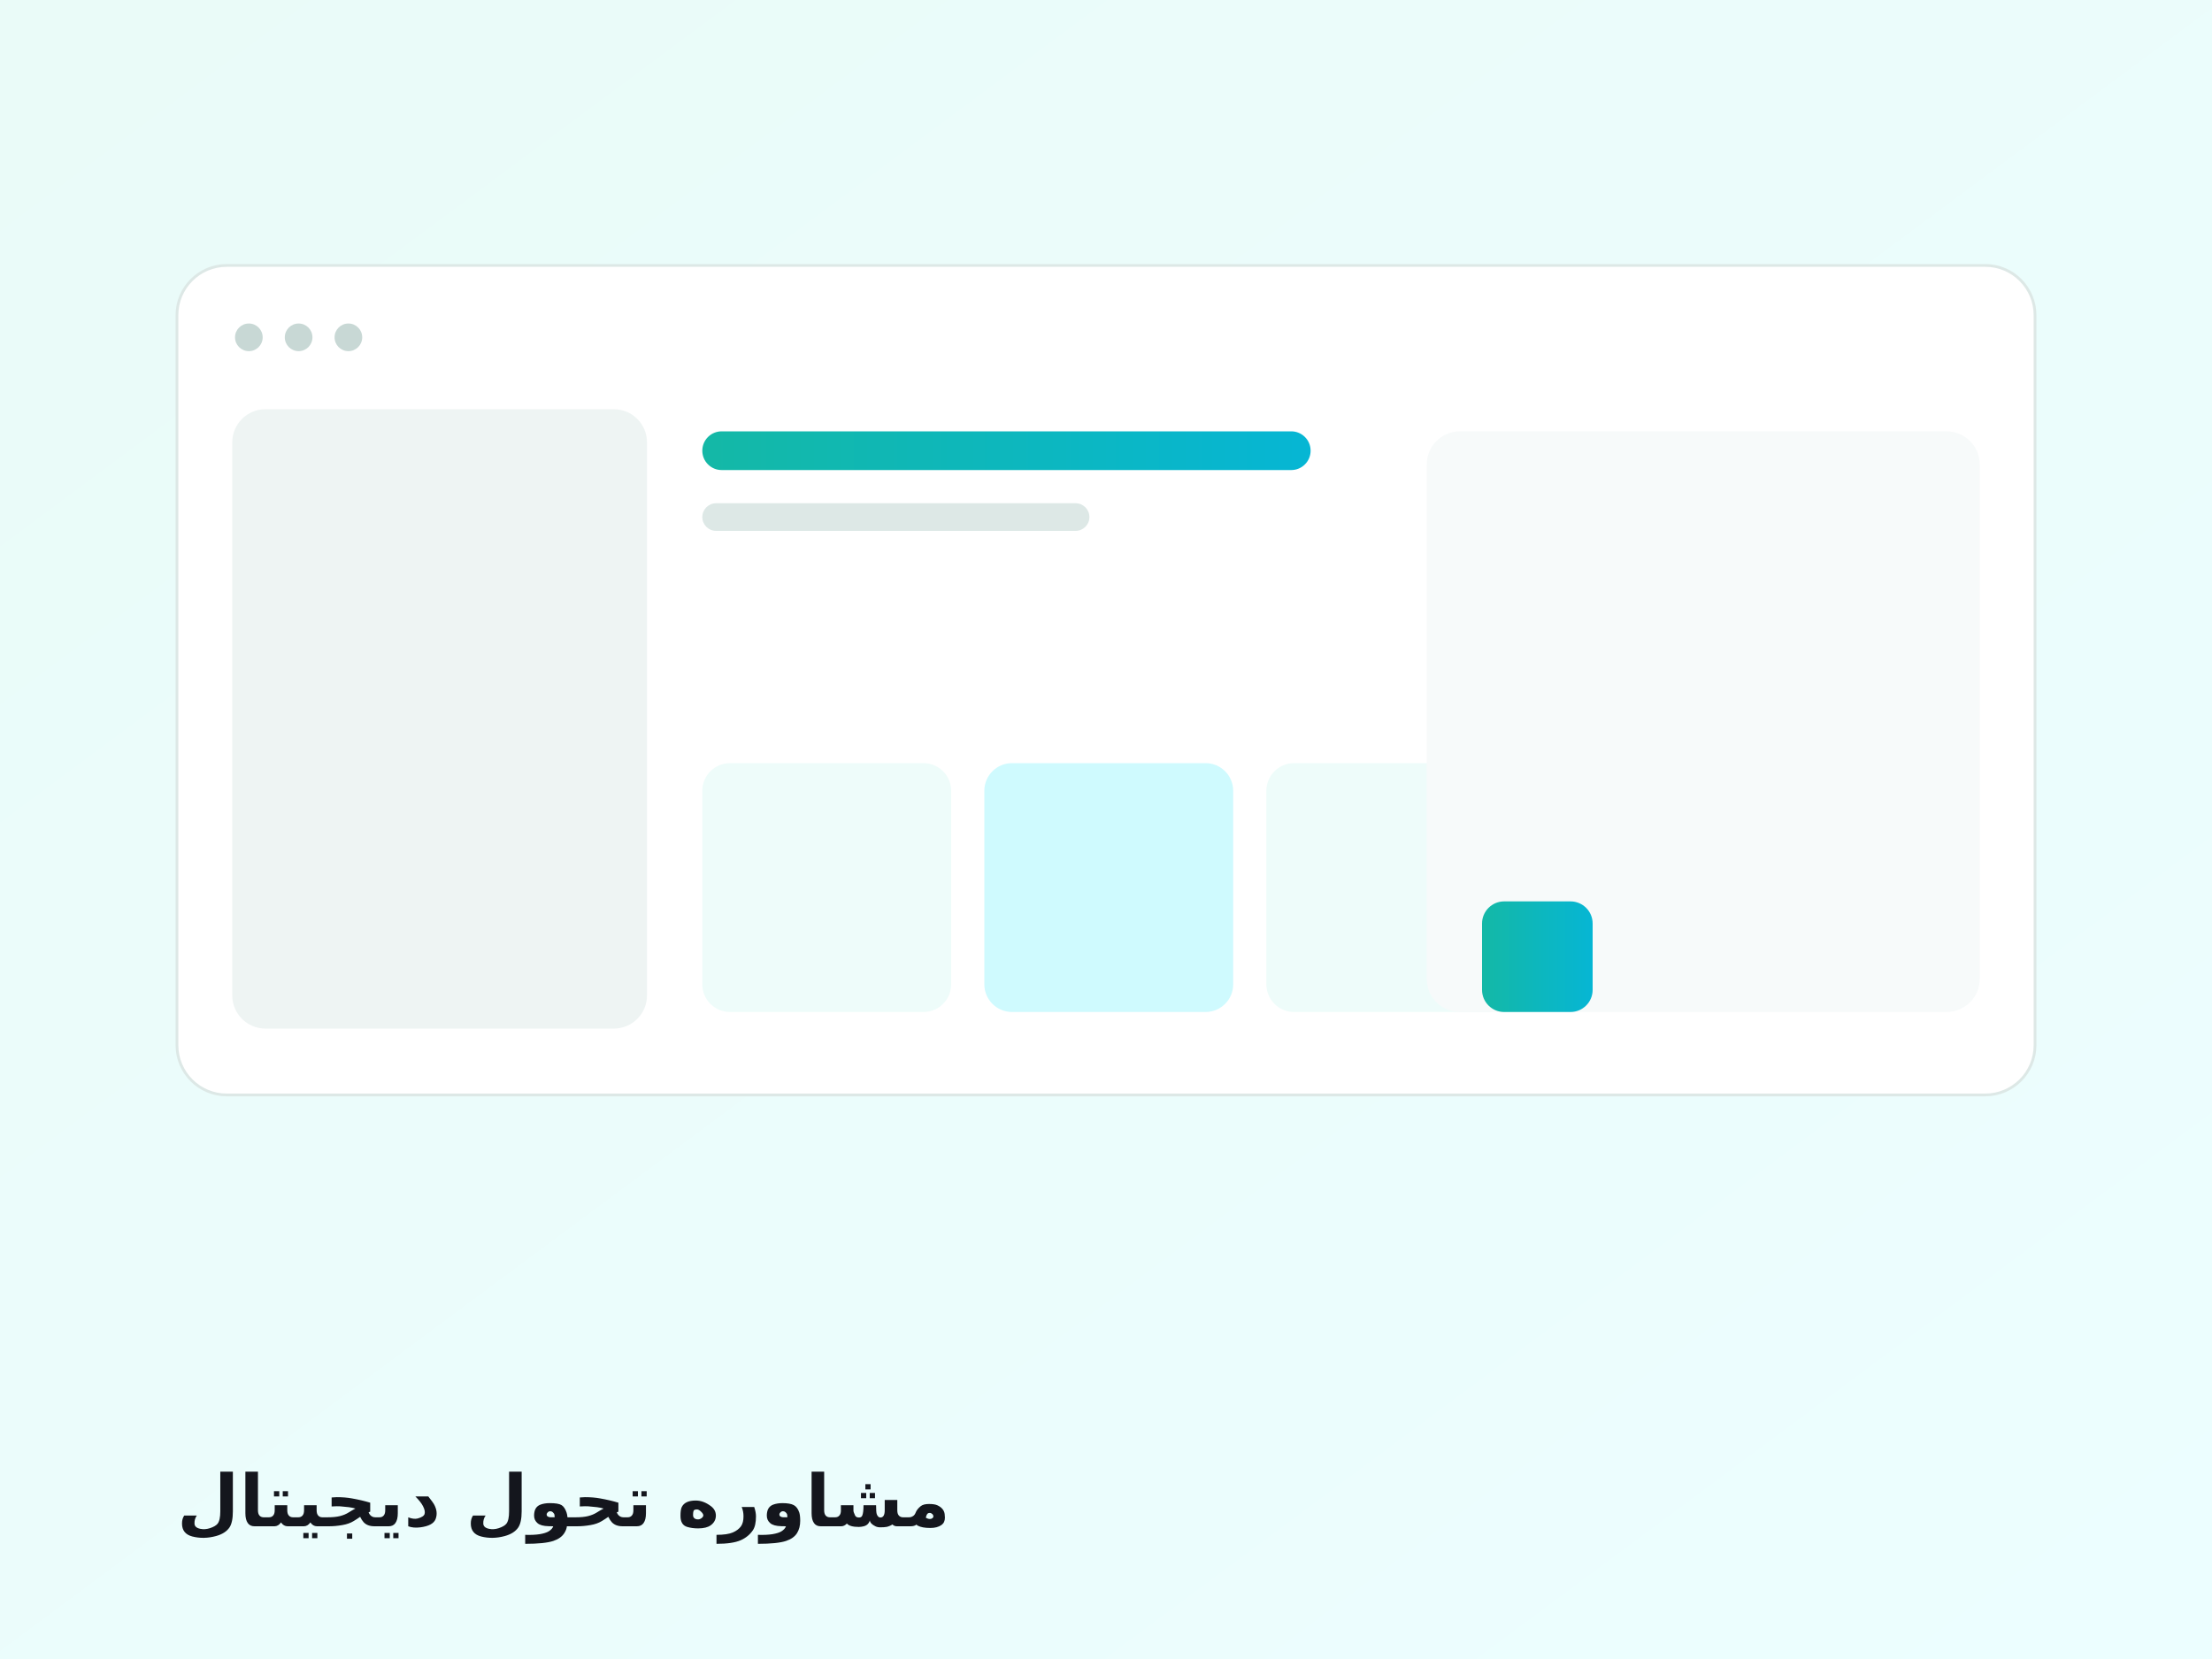
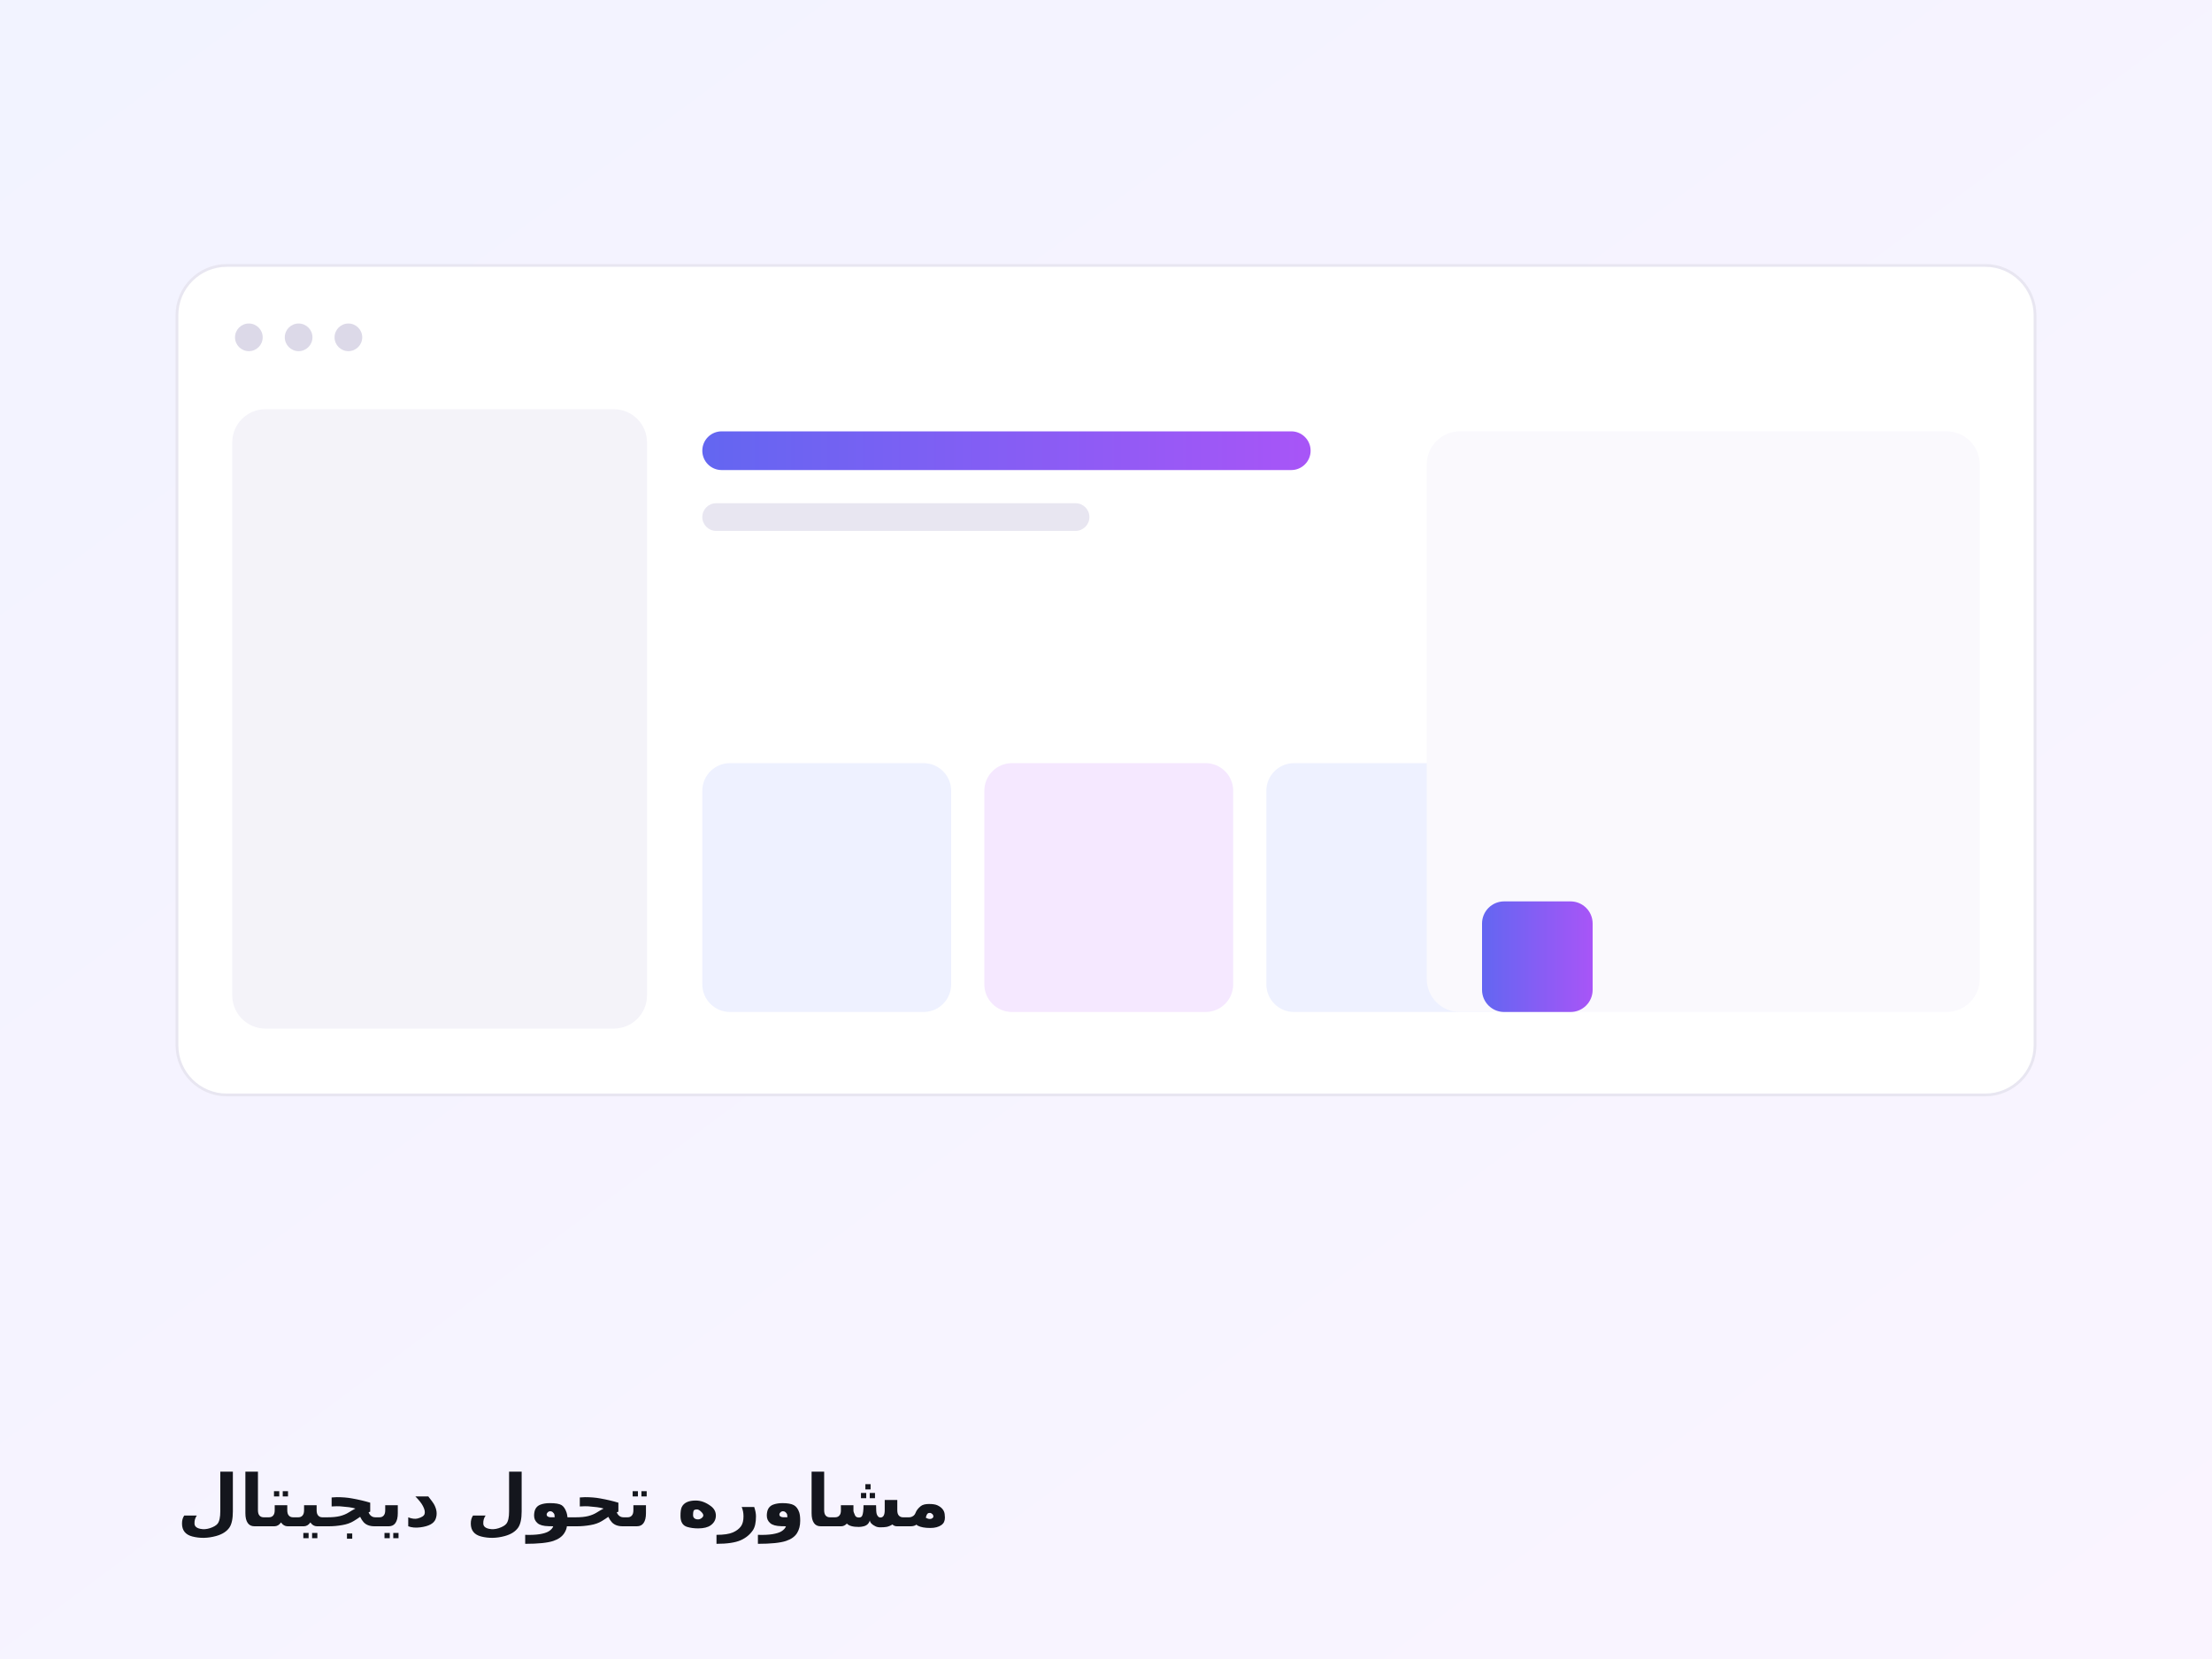
<svg xmlns="http://www.w3.org/2000/svg" width="800" height="600" viewBox="0 0 800 600" role="img" aria-label="مشاوره تحول دیجیتال">
  <defs>
    <linearGradient id="bg124cbc" x1="0" y1="0" x2="1" y2="1">
-       <stop offset="0" stop-color="#eafbf8" />
-       <stop offset="1" stop-color="#ecfeff" />
+       <stop offset="0" stop-color="#f2f3ff" />
+       <stop offset="1" stop-color="#faf4ff" />
    </linearGradient>
    <linearGradient id="ac124cbc" x1="0" y1="0" x2="1" y2="0">
-       <stop offset="0" stop-color="#14b8a6" />
-       <stop offset="1" stop-color="#06b6d4" />
+       <stop offset="0" stop-color="#6366f1" />
+       <stop offset="1" stop-color="#a855f7" />
    </linearGradient>
  </defs>
  <rect width="800" height="600" fill="url(#bg124cbc)" />
  <g transform="translate(64 96)">
-     <rect width="672" height="300" rx="18" fill="#ffffff" stroke="#dde8e6" />
-     <circle cx="26" cy="26" r="5" fill="#c8d8d5" />
-     <circle cx="44" cy="26" r="5" fill="#c8d8d5" />
-     <circle cx="62" cy="26" r="5" fill="#c8d8d5" />
-     <rect x="20" y="52" width="150" height="224" rx="12" fill="#eef4f3" />
+     <rect width="672" height="300" rx="18" fill="#ffffff" stroke="#e8e6f1" />
+     <circle cx="26" cy="26" r="5" fill="#dcd9e8" />
+     <circle cx="44" cy="26" r="5" fill="#dcd9e8" />
+     <circle cx="62" cy="26" r="5" fill="#dcd9e8" />
+     <rect x="20" y="52" width="150" height="224" rx="12" fill="#f4f3f9" />
    <rect x="190" y="60" width="220" height="14" rx="7" fill="url(#ac124cbc)" />
-     <rect x="190" y="86" width="140" height="10" rx="5" fill="#dde8e6" />
-     <rect x="190" y="180" width="90" height="90" rx="10" fill="#eefcfa" />
-     <rect x="292" y="180" width="90" height="90" rx="10" fill="#cffafe" />
-     <rect x="394" y="180" width="90" height="90" rx="10" fill="#eefcfa" />
-     <rect x="452" y="60" width="200" height="210" rx="12" fill="#f7fafa" />
+     <rect x="190" y="86" width="140" height="10" rx="5" fill="#e8e6f1" />
+     <rect x="190" y="180" width="90" height="90" rx="10" fill="#eef1ff" />
+     <rect x="292" y="180" width="90" height="90" rx="10" fill="#f5e8ff" />
+     <rect x="394" y="180" width="90" height="90" rx="10" fill="#eef1ff" />
+     <rect x="452" y="60" width="200" height="210" rx="12" fill="#faf9fd" />
    <rect x="472" y="230" width="40" height="40" rx="8" fill="url(#ac124cbc)" />
  </g>
  <text x="8%" y="552" fill="#14161d" font-family="Vazirmatn, Tahoma, sans-serif" font-size="26" font-weight="700">مشاوره تحول دیجیتال</text>
</svg>
